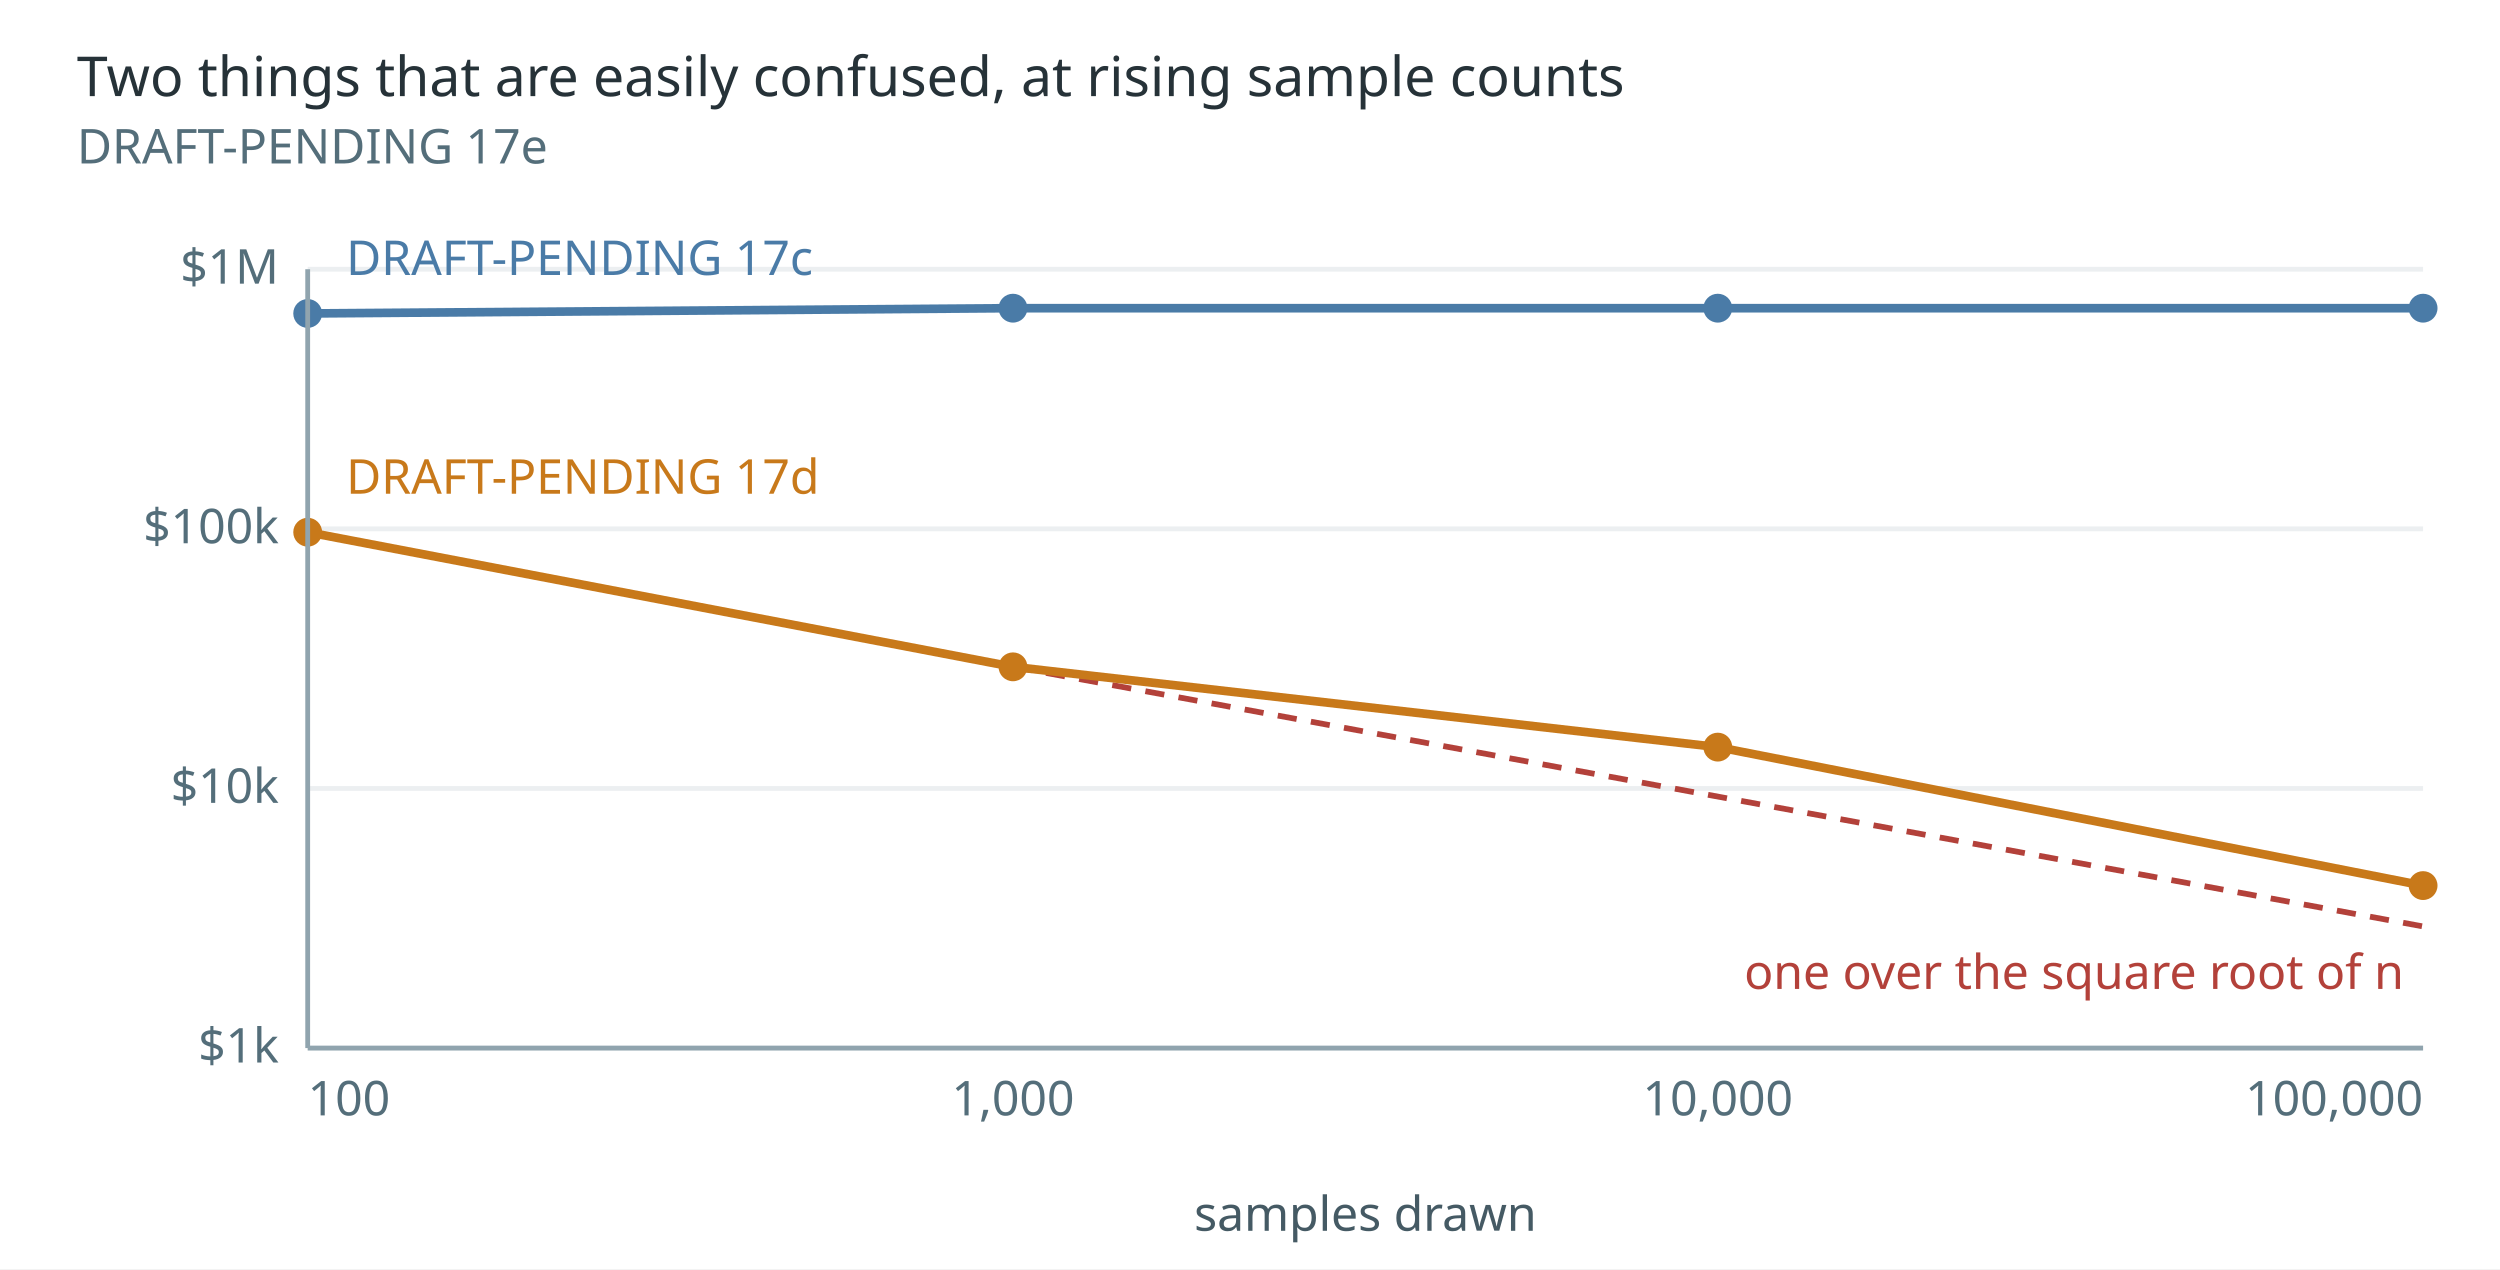
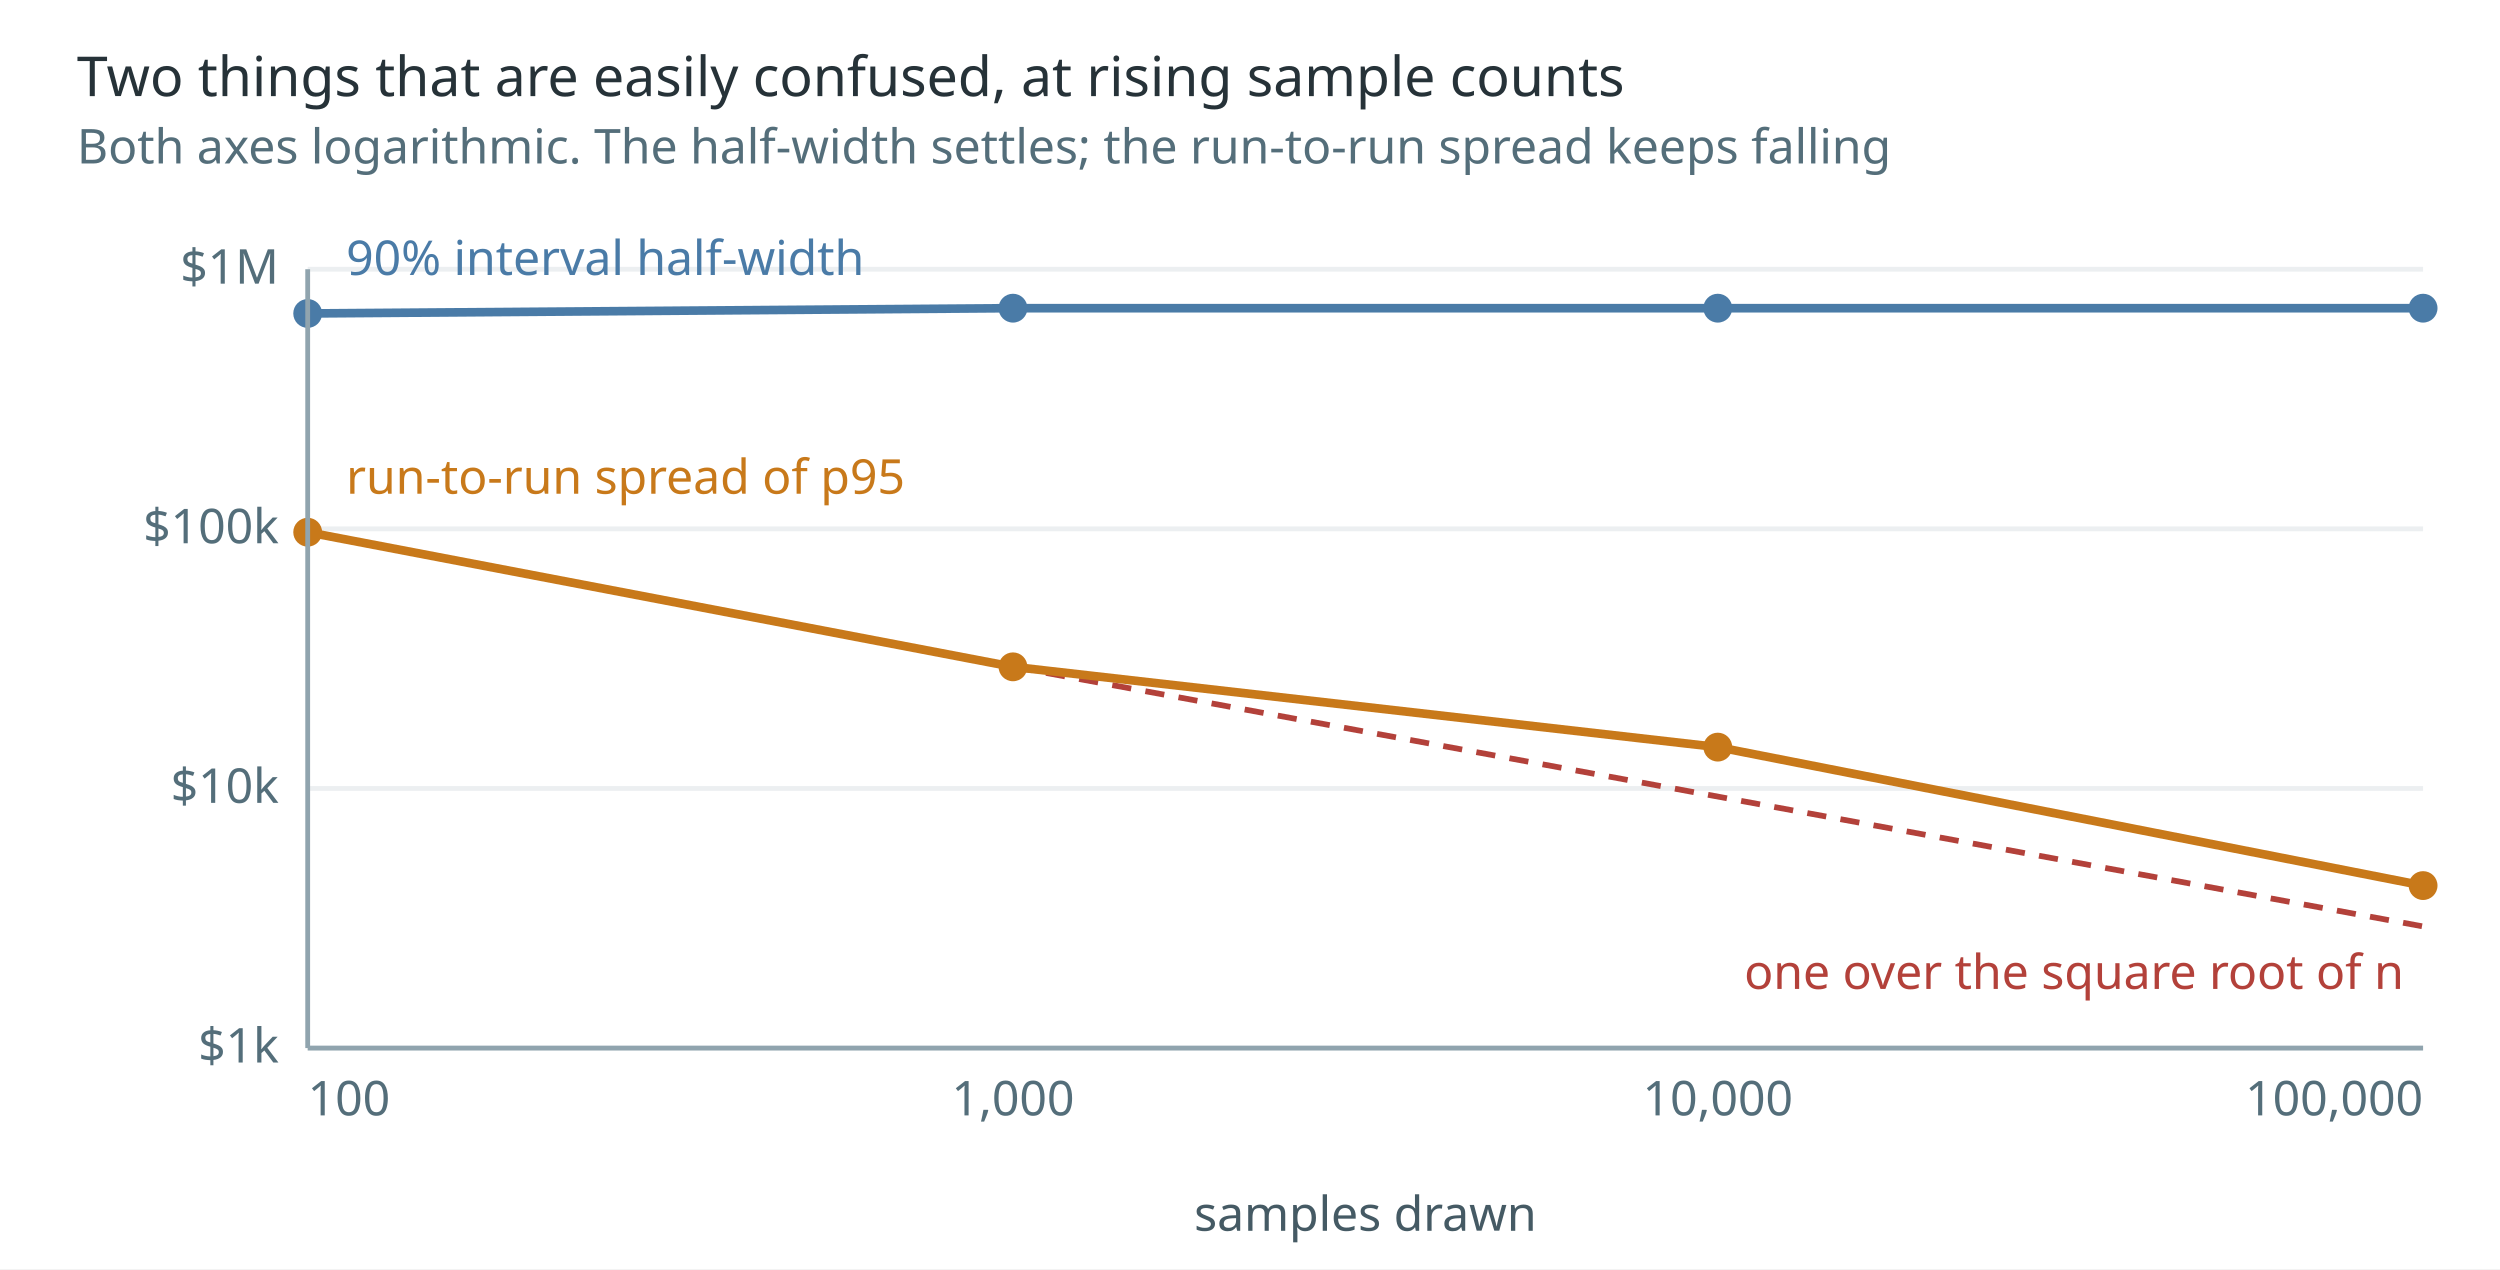
<svg xmlns="http://www.w3.org/2000/svg" viewBox="0 0 520 264" width="520" height="264" role="img" font-family="system-ui, sans-serif">
  <rect width="520" height="264" fill="#ffffff" />
  <text x="16" y="20" font-size="11.5" fill="#263238">Two things that are easily confused, at rising sample counts</text>
-   <text x="16" y="34" font-size="10" fill="#546e7a">DRAFT-PENDING 17e</text>
+   <text x="16" y="34" font-size="10" fill="#546e7a">Both axes logarithmic. The half-width settles; the run-to-run spread keeps falling</text>
  <line x1="64.0" y1="218.0" x2="504.0" y2="218.0" stroke="#eceff1" />
  <text x="58" y="221.0" font-size="10" text-anchor="end" fill="#546e7a">$1k</text>
  <line x1="64.0" y1="164.0" x2="504.0" y2="164.0" stroke="#eceff1" />
  <text x="58" y="167.0" font-size="10" text-anchor="end" fill="#546e7a">$10k</text>
  <line x1="64.0" y1="110.0" x2="504.0" y2="110.0" stroke="#eceff1" />
  <text x="58" y="113.0" font-size="10" text-anchor="end" fill="#546e7a">$100k</text>
  <line x1="64.0" y1="56.0" x2="504.0" y2="56.0" stroke="#eceff1" />
  <text x="58" y="59.0" font-size="10" text-anchor="end" fill="#546e7a">$1M</text>
  <path d="M210.7,138.7 L504.0,192.7" fill="none" stroke="#b3413a" stroke-width="1.2" stroke-dasharray="4 3" />
  <text x="500.0" y="205.7" font-size="10" text-anchor="end" fill="#b3413a">one over the square root of n</text>
  <path d="M64.0,65.2 L210.7,64.1 L357.3,64.1 L504.0,64.1" fill="none" stroke="#4a7ba7" stroke-width="1.8" />
  <circle cx="64.0" cy="65.2" r="3" fill="#4a7ba7" />
  <circle cx="210.7" cy="64.1" r="3" fill="#4a7ba7" />
  <circle cx="357.3" cy="64.1" r="3" fill="#4a7ba7" />
  <circle cx="504.0" cy="64.1" r="3" fill="#4a7ba7" />
-   <text x="72.0" y="57.2" font-size="10" fill="#4a7ba7">DRAFT-PENDING 17c</text>
+   <text x="72.0" y="57.2" font-size="10" fill="#4a7ba7">90% interval half-width</text>
  <path d="M64.0,110.7 L210.7,138.7 L357.3,155.4 L504.0,184.2" fill="none" stroke="#c8791a" stroke-width="1.8" />
  <circle cx="64.0" cy="110.7" r="3" fill="#c8791a" />
  <circle cx="210.7" cy="138.7" r="3" fill="#c8791a" />
  <circle cx="357.3" cy="155.4" r="3" fill="#c8791a" />
  <circle cx="504.0" cy="184.2" r="3" fill="#c8791a" />
-   <text x="72.0" y="102.7" font-size="10" fill="#c8791a">DRAFT-PENDING 17d</text>
+   <text x="72.0" y="102.7" font-size="10" fill="#c8791a">run-to-run spread of p95</text>
  <line x1="64.0" y1="218.0" x2="504.0" y2="218.0" stroke="#90a4ae" />
  <line x1="64.0" y1="56.0" x2="64.0" y2="218.0" stroke="#90a4ae" />
  <text x="64.0" y="232" font-size="10" text-anchor="start" fill="#546e7a">100</text>
  <text x="210.7" y="232" font-size="10" text-anchor="middle" fill="#546e7a">1,000</text>
  <text x="357.3" y="232" font-size="10" text-anchor="middle" fill="#546e7a">10,000</text>
  <text x="504.0" y="232" font-size="10" text-anchor="end" fill="#546e7a">100,000</text>
  <text x="284" y="256" font-size="10" text-anchor="middle" fill="#455a64">samples drawn</text>
</svg>
